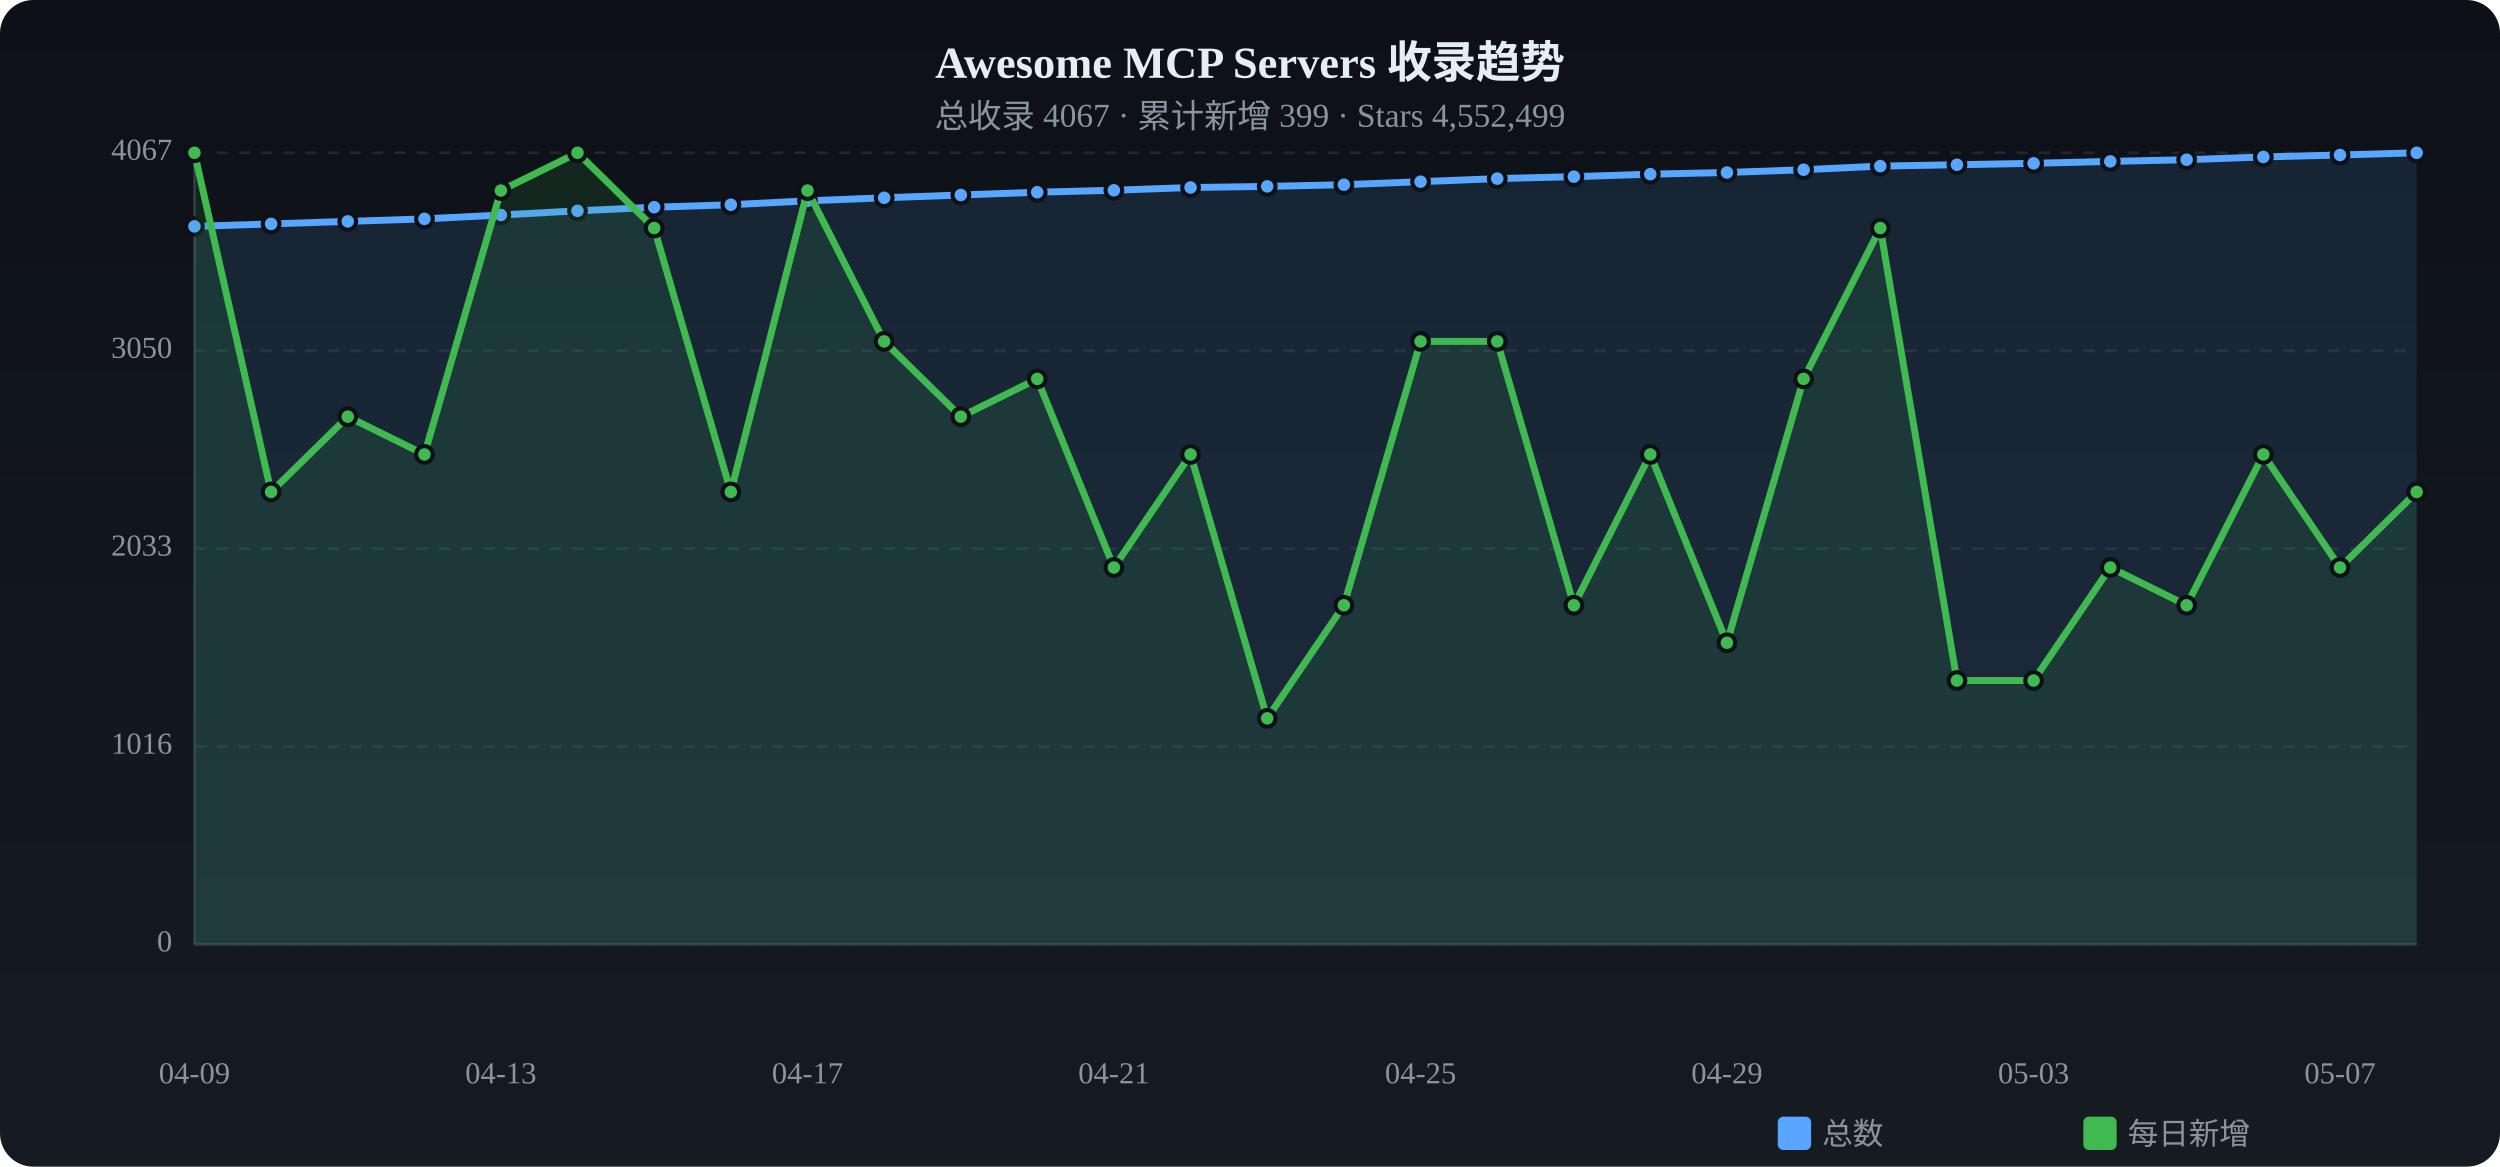
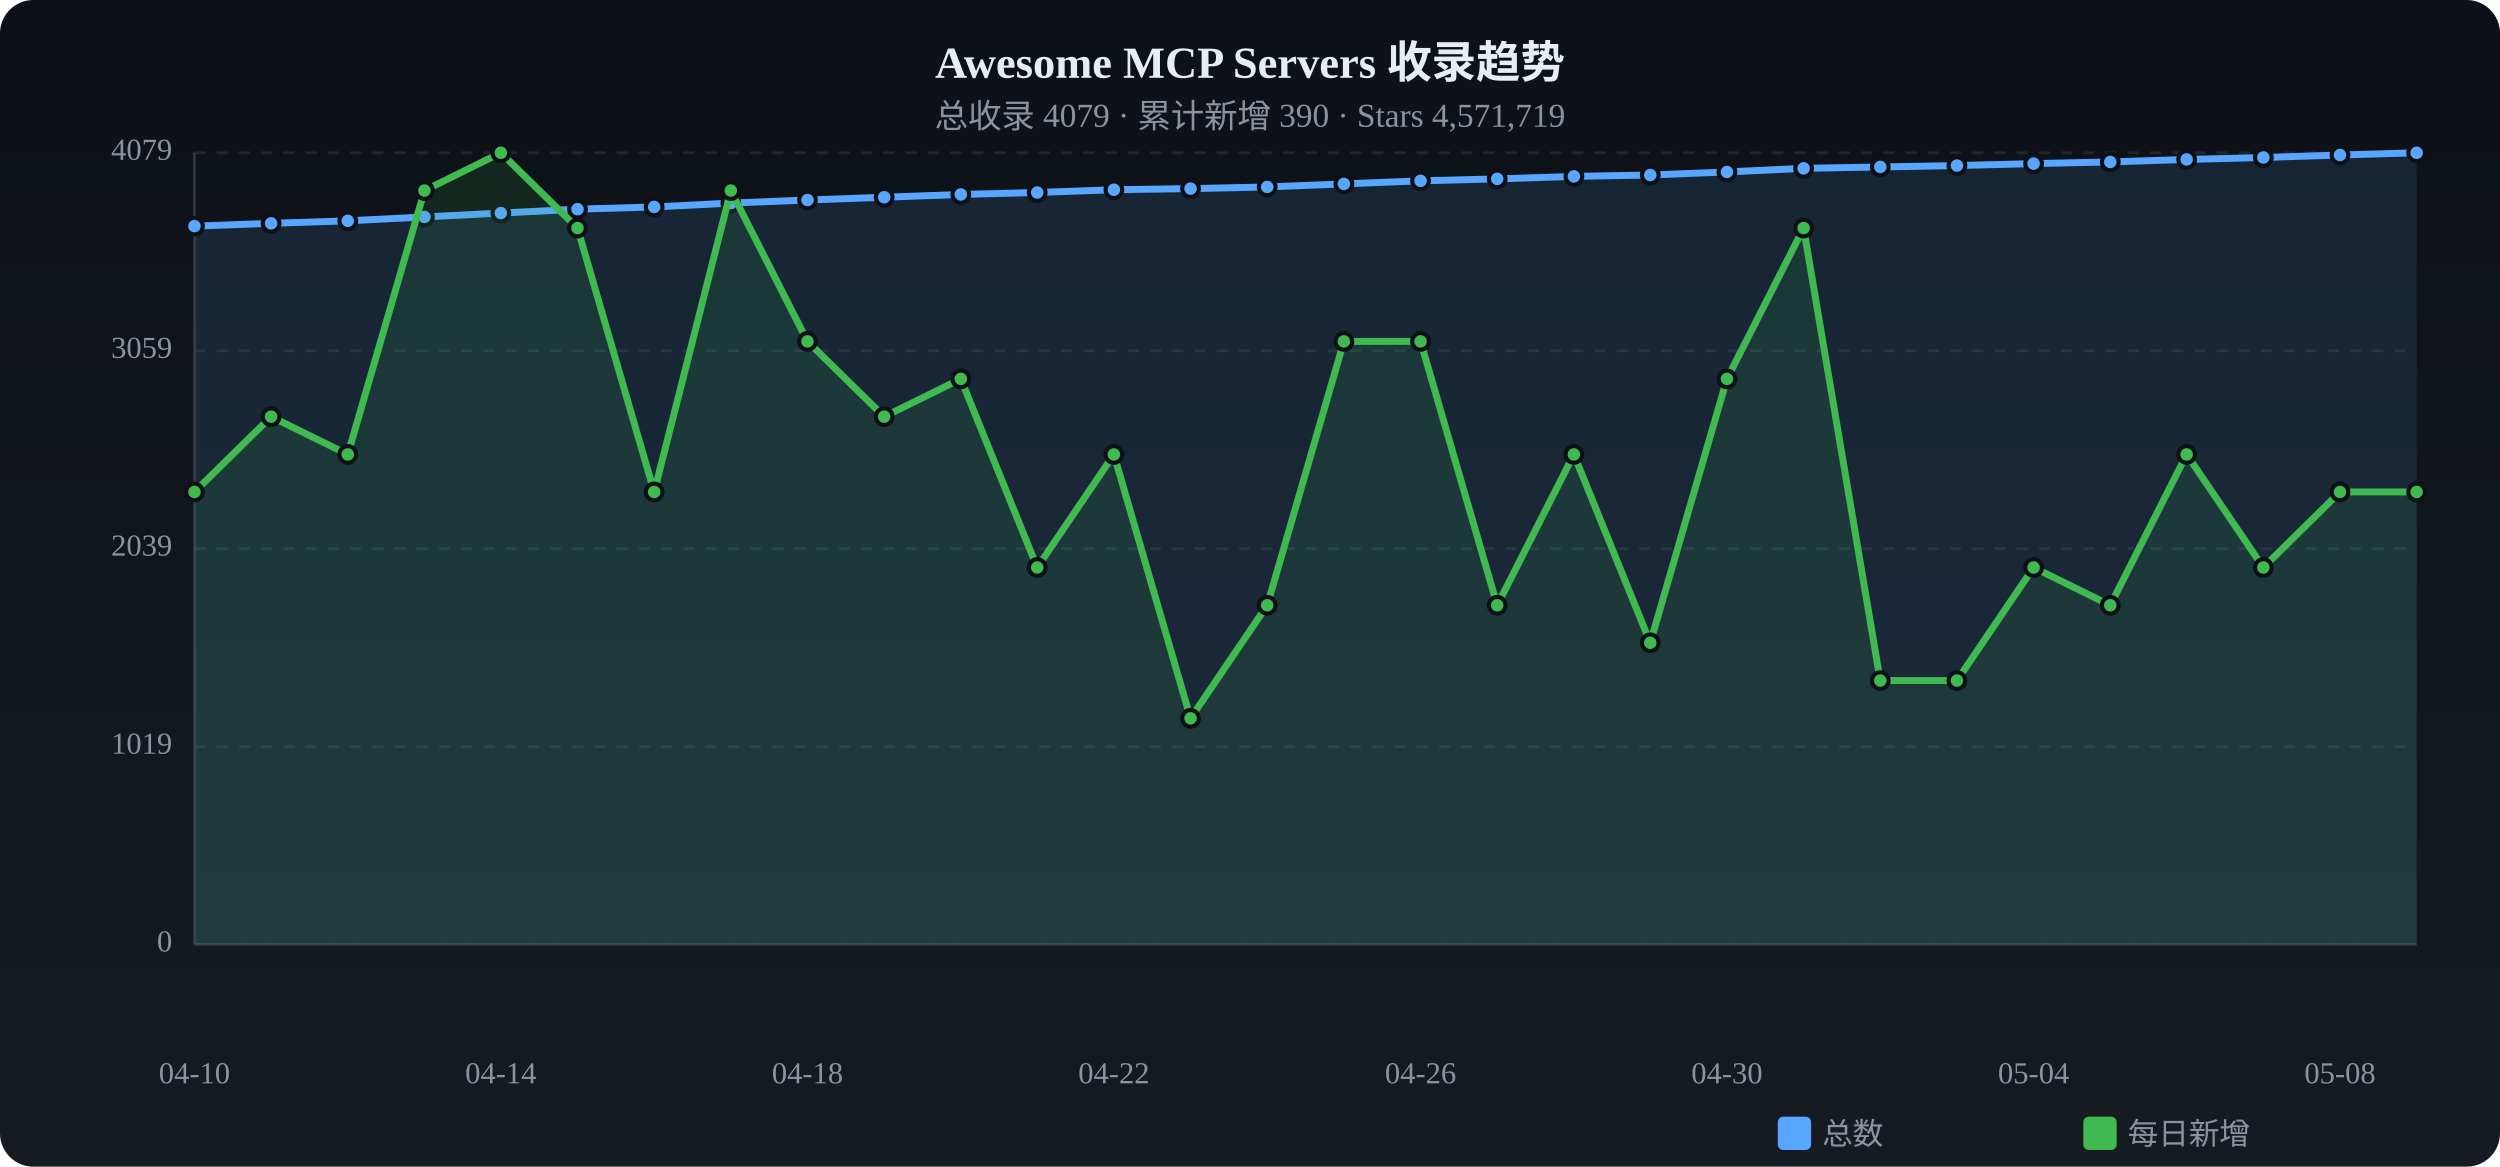
<svg xmlns="http://www.w3.org/2000/svg" viewBox="0 0 900 420" width="900" height="420">
  <defs>
    <linearGradient id="tbg" x1="0%" y1="0%" x2="0%" y2="100%">
      <stop offset="0%" stop-color="#0d1117" />
      <stop offset="100%" stop-color="#161b22" />
    </linearGradient>
  </defs>
  <rect width="900" height="420" rx="12" fill="url(#tbg)" />
  <text x="450.0" y="28" text-anchor="middle" fill="#e6edf3" font-size="16" font-weight="bold">Awesome MCP Servers 收录趋势</text>
-   <text x="450.0" y="46" text-anchor="middle" fill="#8b949e" font-size="12">总收录 4067 · 累计新增 399 · Stars 4,552,499</text>
+   <text x="450.0" y="46" text-anchor="middle" fill="#8b949e" font-size="12">总收录 4079 · 累计新增 390 · Stars 4,571,719</text>
  <text x="62" y="340.0" text-anchor="end" fill="#8b949e" font-size="11" dominant-baseline="middle">0</text>
  <line x1="70" y1="340.0" x2="870" y2="340.0" stroke="#21262d" stroke-dasharray="4 4" />
-   <text x="62" y="268.8" text-anchor="end" fill="#8b949e" font-size="11" dominant-baseline="middle">1016</text>
+   <text x="62" y="268.8" text-anchor="end" fill="#8b949e" font-size="11" dominant-baseline="middle">1019</text>
  <line x1="70" y1="268.8" x2="870" y2="268.8" stroke="#21262d" stroke-dasharray="4 4" />
-   <text x="62" y="197.5" text-anchor="end" fill="#8b949e" font-size="11" dominant-baseline="middle">2033</text>
+   <text x="62" y="197.5" text-anchor="end" fill="#8b949e" font-size="11" dominant-baseline="middle">2039</text>
  <line x1="70" y1="197.5" x2="870" y2="197.5" stroke="#21262d" stroke-dasharray="4 4" />
-   <text x="62" y="126.3" text-anchor="end" fill="#8b949e" font-size="11" dominant-baseline="middle">3050</text>
+   <text x="62" y="126.3" text-anchor="end" fill="#8b949e" font-size="11" dominant-baseline="middle">3059</text>
  <line x1="70" y1="126.3" x2="870" y2="126.3" stroke="#21262d" stroke-dasharray="4 4" />
-   <text x="62" y="55.0" text-anchor="end" fill="#8b949e" font-size="11" dominant-baseline="middle">4067</text>
+   <text x="62" y="55.0" text-anchor="end" fill="#8b949e" font-size="11" dominant-baseline="middle">4079</text>
  <line x1="70" y1="55.0" x2="870" y2="55.0" stroke="#21262d" stroke-dasharray="4 4" />
  <line x1="70" y1="55" x2="70" y2="340" stroke="#30363d" />
  <line x1="70" y1="340" x2="870" y2="340" stroke="#30363d" />
-   <path d="M70.0,81.5 L97.6,80.6 L125.2,79.7 L152.8,78.8 L180.3,77.4 L207.9,75.9 L235.5,74.6 L263.1,73.7 L290.7,72.3 L318.3,71.2 L345.9,70.2 L373.4,69.2 L401.0,68.5 L428.6,67.5 L456.2,67.1 L483.8,66.5 L511.4,65.4 L539.0,64.3 L566.6,63.6 L594.1,62.7 L621.7,62.1 L649.3,61.1 L676.9,59.8 L704.5,59.3 L732.1,58.8 L759.7,58.1 L787.2,57.5 L814.8,56.5 L842.4,55.8 L870.0,55.0 L870.0,340 L70.0,340 Z" fill="#58a6ff" opacity="0.12" />
-   <polyline points="70.0,81.5 97.6,80.6 125.2,79.7 152.8,78.8 180.3,77.4 207.9,75.9 235.5,74.6 263.1,73.7 290.7,72.3 318.3,71.2 345.9,70.2 373.4,69.2 401.0,68.5 428.6,67.5 456.2,67.1 483.8,66.5 511.4,65.4 539.0,64.3 566.6,63.6 594.1,62.7 621.7,62.1 649.3,61.1 676.9,59.8 704.5,59.3 732.1,58.8 759.7,58.1 787.2,57.5 814.8,56.5 842.4,55.8 870.0,55.0" fill="none" stroke="#58a6ff" stroke-width="2.5" stroke-linecap="round" stroke-linejoin="round" />
-   <circle cx="70.0" cy="81.5" r="3" fill="#58a6ff" stroke="#0d1117" stroke-width="1.5" />
-   <circle cx="97.6" cy="80.6" r="3" fill="#58a6ff" stroke="#0d1117" stroke-width="1.5" />
-   <circle cx="125.2" cy="79.7" r="3" fill="#58a6ff" stroke="#0d1117" stroke-width="1.5" />
-   <circle cx="152.8" cy="78.8" r="3" fill="#58a6ff" stroke="#0d1117" stroke-width="1.5" />
-   <circle cx="180.3" cy="77.4" r="3" fill="#58a6ff" stroke="#0d1117" stroke-width="1.5" />
-   <circle cx="207.9" cy="75.9" r="3" fill="#58a6ff" stroke="#0d1117" stroke-width="1.5" />
-   <circle cx="235.5" cy="74.6" r="3" fill="#58a6ff" stroke="#0d1117" stroke-width="1.5" />
-   <circle cx="263.1" cy="73.7" r="3" fill="#58a6ff" stroke="#0d1117" stroke-width="1.5" />
-   <circle cx="290.7" cy="72.3" r="3" fill="#58a6ff" stroke="#0d1117" stroke-width="1.5" />
-   <circle cx="318.3" cy="71.2" r="3" fill="#58a6ff" stroke="#0d1117" stroke-width="1.5" />
-   <circle cx="345.9" cy="70.2" r="3" fill="#58a6ff" stroke="#0d1117" stroke-width="1.5" />
-   <circle cx="373.4" cy="69.2" r="3" fill="#58a6ff" stroke="#0d1117" stroke-width="1.5" />
-   <circle cx="401.0" cy="68.5" r="3" fill="#58a6ff" stroke="#0d1117" stroke-width="1.5" />
-   <circle cx="428.6" cy="67.5" r="3" fill="#58a6ff" stroke="#0d1117" stroke-width="1.5" />
-   <circle cx="456.2" cy="67.1" r="3" fill="#58a6ff" stroke="#0d1117" stroke-width="1.5" />
-   <circle cx="483.8" cy="66.5" r="3" fill="#58a6ff" stroke="#0d1117" stroke-width="1.5" />
-   <circle cx="511.4" cy="65.4" r="3" fill="#58a6ff" stroke="#0d1117" stroke-width="1.5" />
-   <circle cx="539.0" cy="64.3" r="3" fill="#58a6ff" stroke="#0d1117" stroke-width="1.5" />
-   <circle cx="566.6" cy="63.6" r="3" fill="#58a6ff" stroke="#0d1117" stroke-width="1.5" />
-   <circle cx="594.1" cy="62.7" r="3" fill="#58a6ff" stroke="#0d1117" stroke-width="1.5" />
-   <circle cx="621.7" cy="62.1" r="3" fill="#58a6ff" stroke="#0d1117" stroke-width="1.5" />
-   <circle cx="649.3" cy="61.1" r="3" fill="#58a6ff" stroke="#0d1117" stroke-width="1.5" />
-   <circle cx="676.9" cy="59.8" r="3" fill="#58a6ff" stroke="#0d1117" stroke-width="1.5" />
-   <circle cx="704.5" cy="59.3" r="3" fill="#58a6ff" stroke="#0d1117" stroke-width="1.5" />
-   <circle cx="732.1" cy="58.8" r="3" fill="#58a6ff" stroke="#0d1117" stroke-width="1.5" />
-   <circle cx="759.7" cy="58.1" r="3" fill="#58a6ff" stroke="#0d1117" stroke-width="1.5" />
-   <circle cx="787.2" cy="57.5" r="3" fill="#58a6ff" stroke="#0d1117" stroke-width="1.5" />
-   <circle cx="814.8" cy="56.5" r="3" fill="#58a6ff" stroke="#0d1117" stroke-width="1.5" />
+   <path d="M70.0,81.4 L97.6,80.4 L125.2,79.5 L152.8,78.1 L180.3,76.7 L207.9,75.3 L235.5,74.5 L263.1,73.1 L290.7,72.0 L318.3,71.0 L345.9,70.0 L373.4,69.3 L401.0,68.3 L428.6,67.9 L456.2,67.3 L483.8,66.2 L511.4,65.1 L539.0,64.4 L566.6,63.5 L594.1,63.0 L621.7,61.9 L649.3,60.6 L676.9,60.1 L704.5,59.6 L732.1,58.9 L759.7,58.3 L787.2,57.4 L814.8,56.7 L842.4,55.8 L870.0,55.0 L870.0,340 L70.0,340 Z" fill="#58a6ff" opacity="0.12" />
+   <polyline points="70.0,81.4 97.6,80.4 125.2,79.5 152.8,78.1 180.3,76.7 207.9,75.3 235.5,74.5 263.1,73.1 290.7,72.0 318.3,71.0 345.9,70.0 373.4,69.3 401.0,68.3 428.6,67.9 456.2,67.3 483.8,66.2 511.4,65.1 539.0,64.4 566.6,63.5 594.1,63.0 621.7,61.9 649.3,60.6 676.9,60.1 704.5,59.6 732.1,58.9 759.7,58.3 787.2,57.4 814.8,56.7 842.4,55.8 870.0,55.0" fill="none" stroke="#58a6ff" stroke-width="2.5" stroke-linecap="round" stroke-linejoin="round" />
+   <circle cx="70.0" cy="81.4" r="3" fill="#58a6ff" stroke="#0d1117" stroke-width="1.5" />
+   <circle cx="97.6" cy="80.4" r="3" fill="#58a6ff" stroke="#0d1117" stroke-width="1.5" />
+   <circle cx="125.2" cy="79.5" r="3" fill="#58a6ff" stroke="#0d1117" stroke-width="1.5" />
+   <circle cx="152.8" cy="78.1" r="3" fill="#58a6ff" stroke="#0d1117" stroke-width="1.5" />
+   <circle cx="180.3" cy="76.7" r="3" fill="#58a6ff" stroke="#0d1117" stroke-width="1.5" />
+   <circle cx="207.9" cy="75.3" r="3" fill="#58a6ff" stroke="#0d1117" stroke-width="1.5" />
+   <circle cx="235.5" cy="74.5" r="3" fill="#58a6ff" stroke="#0d1117" stroke-width="1.5" />
+   <circle cx="263.1" cy="73.1" r="3" fill="#58a6ff" stroke="#0d1117" stroke-width="1.5" />
+   <circle cx="290.7" cy="72.0" r="3" fill="#58a6ff" stroke="#0d1117" stroke-width="1.5" />
+   <circle cx="318.3" cy="71.0" r="3" fill="#58a6ff" stroke="#0d1117" stroke-width="1.5" />
+   <circle cx="345.9" cy="70.0" r="3" fill="#58a6ff" stroke="#0d1117" stroke-width="1.5" />
+   <circle cx="373.4" cy="69.3" r="3" fill="#58a6ff" stroke="#0d1117" stroke-width="1.5" />
+   <circle cx="401.0" cy="68.3" r="3" fill="#58a6ff" stroke="#0d1117" stroke-width="1.5" />
+   <circle cx="428.6" cy="67.9" r="3" fill="#58a6ff" stroke="#0d1117" stroke-width="1.5" />
+   <circle cx="456.2" cy="67.3" r="3" fill="#58a6ff" stroke="#0d1117" stroke-width="1.5" />
+   <circle cx="483.8" cy="66.2" r="3" fill="#58a6ff" stroke="#0d1117" stroke-width="1.5" />
+   <circle cx="511.4" cy="65.1" r="3" fill="#58a6ff" stroke="#0d1117" stroke-width="1.5" />
+   <circle cx="539.0" cy="64.4" r="3" fill="#58a6ff" stroke="#0d1117" stroke-width="1.5" />
+   <circle cx="566.6" cy="63.5" r="3" fill="#58a6ff" stroke="#0d1117" stroke-width="1.5" />
+   <circle cx="594.1" cy="63.0" r="3" fill="#58a6ff" stroke="#0d1117" stroke-width="1.5" />
+   <circle cx="621.7" cy="61.9" r="3" fill="#58a6ff" stroke="#0d1117" stroke-width="1.5" />
+   <circle cx="649.3" cy="60.6" r="3" fill="#58a6ff" stroke="#0d1117" stroke-width="1.5" />
+   <circle cx="676.9" cy="60.1" r="3" fill="#58a6ff" stroke="#0d1117" stroke-width="1.5" />
+   <circle cx="704.5" cy="59.6" r="3" fill="#58a6ff" stroke="#0d1117" stroke-width="1.5" />
+   <circle cx="732.1" cy="58.9" r="3" fill="#58a6ff" stroke="#0d1117" stroke-width="1.5" />
+   <circle cx="759.7" cy="58.3" r="3" fill="#58a6ff" stroke="#0d1117" stroke-width="1.5" />
+   <circle cx="787.2" cy="57.4" r="3" fill="#58a6ff" stroke="#0d1117" stroke-width="1.5" />
+   <circle cx="814.8" cy="56.7" r="3" fill="#58a6ff" stroke="#0d1117" stroke-width="1.5" />
  <circle cx="842.4" cy="55.8" r="3" fill="#58a6ff" stroke="#0d1117" stroke-width="1.5" />
  <circle cx="870.0" cy="55.0" r="3" fill="#58a6ff" stroke="#0d1117" stroke-width="1.5" />
-   <path d="M70.0,55.0 L97.6,177.1 L125.2,150.0 L152.8,163.6 L180.3,68.6 L207.9,55.0 L235.5,82.1 L263.1,177.1 L290.7,68.6 L318.3,122.9 L345.9,150.0 L373.4,136.4 L401.0,204.3 L428.6,163.6 L456.2,258.6 L483.8,217.9 L511.4,122.9 L539.0,122.9 L566.6,217.9 L594.1,163.6 L621.7,231.4 L649.3,136.4 L676.9,82.1 L704.5,245.0 L732.1,245.0 L759.7,204.3 L787.2,217.9 L814.8,163.6 L842.4,204.3 L870.0,177.1 L870.0,340 L70.0,340 Z" fill="#3fb950" opacity="0.12" />
-   <polyline points="70.0,55.0 97.6,177.1 125.2,150.0 152.8,163.6 180.3,68.6 207.9,55.0 235.5,82.1 263.1,177.1 290.7,68.6 318.3,122.9 345.9,150.0 373.4,136.4 401.0,204.3 428.6,163.6 456.2,258.6 483.8,217.9 511.4,122.9 539.0,122.9 566.6,217.9 594.1,163.6 621.7,231.4 649.3,136.4 676.9,82.1 704.5,245.0 732.1,245.0 759.7,204.3 787.2,217.9 814.8,163.6 842.4,204.3 870.0,177.1" fill="none" stroke="#3fb950" stroke-width="2.5" stroke-linecap="round" stroke-linejoin="round" />
-   <circle cx="70.0" cy="55.0" r="3" fill="#3fb950" stroke="#0d1117" stroke-width="1.5" />
-   <circle cx="97.6" cy="177.1" r="3" fill="#3fb950" stroke="#0d1117" stroke-width="1.5" />
-   <circle cx="125.2" cy="150.0" r="3" fill="#3fb950" stroke="#0d1117" stroke-width="1.5" />
-   <circle cx="152.8" cy="163.6" r="3" fill="#3fb950" stroke="#0d1117" stroke-width="1.5" />
-   <circle cx="180.3" cy="68.6" r="3" fill="#3fb950" stroke="#0d1117" stroke-width="1.5" />
-   <circle cx="207.9" cy="55.0" r="3" fill="#3fb950" stroke="#0d1117" stroke-width="1.5" />
-   <circle cx="235.5" cy="82.1" r="3" fill="#3fb950" stroke="#0d1117" stroke-width="1.5" />
-   <circle cx="263.1" cy="177.1" r="3" fill="#3fb950" stroke="#0d1117" stroke-width="1.5" />
-   <circle cx="290.7" cy="68.6" r="3" fill="#3fb950" stroke="#0d1117" stroke-width="1.5" />
-   <circle cx="318.3" cy="122.9" r="3" fill="#3fb950" stroke="#0d1117" stroke-width="1.5" />
-   <circle cx="345.9" cy="150.0" r="3" fill="#3fb950" stroke="#0d1117" stroke-width="1.5" />
-   <circle cx="373.4" cy="136.4" r="3" fill="#3fb950" stroke="#0d1117" stroke-width="1.5" />
-   <circle cx="401.0" cy="204.3" r="3" fill="#3fb950" stroke="#0d1117" stroke-width="1.5" />
-   <circle cx="428.6" cy="163.6" r="3" fill="#3fb950" stroke="#0d1117" stroke-width="1.5" />
-   <circle cx="456.2" cy="258.6" r="3" fill="#3fb950" stroke="#0d1117" stroke-width="1.5" />
-   <circle cx="483.8" cy="217.9" r="3" fill="#3fb950" stroke="#0d1117" stroke-width="1.5" />
+   <path d="M70.0,177.1 L97.6,150.0 L125.2,163.6 L152.8,68.6 L180.3,55.0 L207.9,82.1 L235.5,177.1 L263.1,68.6 L290.7,122.9 L318.3,150.0 L345.9,136.4 L373.4,204.3 L401.0,163.6 L428.6,258.6 L456.2,217.9 L483.8,122.9 L511.4,122.9 L539.0,217.9 L566.6,163.6 L594.1,231.4 L621.7,136.4 L649.3,82.1 L676.9,245.0 L704.5,245.0 L732.1,204.3 L759.7,217.9 L787.2,163.6 L814.8,204.3 L842.4,177.1 L870.0,177.1 L870.0,340 L70.0,340 Z" fill="#3fb950" opacity="0.12" />
+   <polyline points="70.0,177.1 97.6,150.0 125.2,163.6 152.8,68.6 180.3,55.0 207.9,82.1 235.5,177.1 263.1,68.6 290.7,122.9 318.3,150.0 345.9,136.4 373.4,204.3 401.0,163.6 428.6,258.6 456.2,217.9 483.8,122.9 511.4,122.9 539.0,217.9 566.6,163.6 594.1,231.4 621.7,136.4 649.3,82.1 676.9,245.0 704.5,245.0 732.1,204.3 759.7,217.9 787.2,163.6 814.8,204.3 842.4,177.1 870.0,177.1" fill="none" stroke="#3fb950" stroke-width="2.5" stroke-linecap="round" stroke-linejoin="round" />
+   <circle cx="70.0" cy="177.1" r="3" fill="#3fb950" stroke="#0d1117" stroke-width="1.5" />
+   <circle cx="97.6" cy="150.0" r="3" fill="#3fb950" stroke="#0d1117" stroke-width="1.5" />
+   <circle cx="125.2" cy="163.6" r="3" fill="#3fb950" stroke="#0d1117" stroke-width="1.5" />
+   <circle cx="152.8" cy="68.6" r="3" fill="#3fb950" stroke="#0d1117" stroke-width="1.5" />
+   <circle cx="180.3" cy="55.0" r="3" fill="#3fb950" stroke="#0d1117" stroke-width="1.5" />
+   <circle cx="207.9" cy="82.1" r="3" fill="#3fb950" stroke="#0d1117" stroke-width="1.5" />
+   <circle cx="235.5" cy="177.1" r="3" fill="#3fb950" stroke="#0d1117" stroke-width="1.5" />
+   <circle cx="263.1" cy="68.6" r="3" fill="#3fb950" stroke="#0d1117" stroke-width="1.5" />
+   <circle cx="290.7" cy="122.9" r="3" fill="#3fb950" stroke="#0d1117" stroke-width="1.5" />
+   <circle cx="318.3" cy="150.0" r="3" fill="#3fb950" stroke="#0d1117" stroke-width="1.5" />
+   <circle cx="345.9" cy="136.4" r="3" fill="#3fb950" stroke="#0d1117" stroke-width="1.5" />
+   <circle cx="373.4" cy="204.3" r="3" fill="#3fb950" stroke="#0d1117" stroke-width="1.5" />
+   <circle cx="401.0" cy="163.6" r="3" fill="#3fb950" stroke="#0d1117" stroke-width="1.5" />
+   <circle cx="428.6" cy="258.6" r="3" fill="#3fb950" stroke="#0d1117" stroke-width="1.5" />
+   <circle cx="456.2" cy="217.9" r="3" fill="#3fb950" stroke="#0d1117" stroke-width="1.5" />
+   <circle cx="483.8" cy="122.9" r="3" fill="#3fb950" stroke="#0d1117" stroke-width="1.5" />
  <circle cx="511.4" cy="122.9" r="3" fill="#3fb950" stroke="#0d1117" stroke-width="1.5" />
-   <circle cx="539.0" cy="122.9" r="3" fill="#3fb950" stroke="#0d1117" stroke-width="1.5" />
-   <circle cx="566.6" cy="217.9" r="3" fill="#3fb950" stroke="#0d1117" stroke-width="1.5" />
-   <circle cx="594.1" cy="163.6" r="3" fill="#3fb950" stroke="#0d1117" stroke-width="1.5" />
-   <circle cx="621.7" cy="231.4" r="3" fill="#3fb950" stroke="#0d1117" stroke-width="1.5" />
-   <circle cx="649.3" cy="136.4" r="3" fill="#3fb950" stroke="#0d1117" stroke-width="1.5" />
-   <circle cx="676.9" cy="82.1" r="3" fill="#3fb950" stroke="#0d1117" stroke-width="1.5" />
+   <circle cx="539.0" cy="217.9" r="3" fill="#3fb950" stroke="#0d1117" stroke-width="1.5" />
+   <circle cx="566.6" cy="163.6" r="3" fill="#3fb950" stroke="#0d1117" stroke-width="1.5" />
+   <circle cx="594.1" cy="231.4" r="3" fill="#3fb950" stroke="#0d1117" stroke-width="1.5" />
+   <circle cx="621.7" cy="136.4" r="3" fill="#3fb950" stroke="#0d1117" stroke-width="1.5" />
+   <circle cx="649.3" cy="82.1" r="3" fill="#3fb950" stroke="#0d1117" stroke-width="1.5" />
+   <circle cx="676.9" cy="245.0" r="3" fill="#3fb950" stroke="#0d1117" stroke-width="1.5" />
  <circle cx="704.5" cy="245.0" r="3" fill="#3fb950" stroke="#0d1117" stroke-width="1.5" />
-   <circle cx="732.1" cy="245.0" r="3" fill="#3fb950" stroke="#0d1117" stroke-width="1.5" />
-   <circle cx="759.7" cy="204.3" r="3" fill="#3fb950" stroke="#0d1117" stroke-width="1.5" />
-   <circle cx="787.2" cy="217.9" r="3" fill="#3fb950" stroke="#0d1117" stroke-width="1.5" />
-   <circle cx="814.8" cy="163.6" r="3" fill="#3fb950" stroke="#0d1117" stroke-width="1.5" />
-   <circle cx="842.4" cy="204.3" r="3" fill="#3fb950" stroke="#0d1117" stroke-width="1.5" />
+   <circle cx="732.1" cy="204.3" r="3" fill="#3fb950" stroke="#0d1117" stroke-width="1.5" />
+   <circle cx="759.7" cy="217.9" r="3" fill="#3fb950" stroke="#0d1117" stroke-width="1.5" />
+   <circle cx="787.2" cy="163.6" r="3" fill="#3fb950" stroke="#0d1117" stroke-width="1.5" />
+   <circle cx="814.8" cy="204.3" r="3" fill="#3fb950" stroke="#0d1117" stroke-width="1.5" />
+   <circle cx="842.4" cy="177.1" r="3" fill="#3fb950" stroke="#0d1117" stroke-width="1.5" />
  <circle cx="870.0" cy="177.1" r="3" fill="#3fb950" stroke="#0d1117" stroke-width="1.5" />
-   <text x="70.0" y="390" text-anchor="middle" fill="#8b949e" font-size="11">04-09</text>
-   <text x="180.3" y="390" text-anchor="middle" fill="#8b949e" font-size="11">04-13</text>
-   <text x="290.7" y="390" text-anchor="middle" fill="#8b949e" font-size="11">04-17</text>
-   <text x="401.0" y="390" text-anchor="middle" fill="#8b949e" font-size="11">04-21</text>
-   <text x="511.4" y="390" text-anchor="middle" fill="#8b949e" font-size="11">04-25</text>
-   <text x="621.7" y="390" text-anchor="middle" fill="#8b949e" font-size="11">04-29</text>
-   <text x="732.1" y="390" text-anchor="middle" fill="#8b949e" font-size="11">05-03</text>
-   <text x="842.4" y="390" text-anchor="middle" fill="#8b949e" font-size="11">05-07</text>
+   <text x="70.0" y="390" text-anchor="middle" fill="#8b949e" font-size="11">04-10</text>
+   <text x="180.3" y="390" text-anchor="middle" fill="#8b949e" font-size="11">04-14</text>
+   <text x="290.7" y="390" text-anchor="middle" fill="#8b949e" font-size="11">04-18</text>
+   <text x="401.0" y="390" text-anchor="middle" fill="#8b949e" font-size="11">04-22</text>
+   <text x="511.4" y="390" text-anchor="middle" fill="#8b949e" font-size="11">04-26</text>
+   <text x="621.7" y="390" text-anchor="middle" fill="#8b949e" font-size="11">04-30</text>
+   <text x="732.1" y="390" text-anchor="middle" fill="#8b949e" font-size="11">05-04</text>
+   <text x="842.4" y="390" text-anchor="middle" fill="#8b949e" font-size="11">05-08</text>
  <rect x="640" y="402" width="12" height="12" rx="2" fill="#58a6ff" />
  <text x="656" y="412" fill="#8b949e" font-size="11">总数</text>
  <rect x="750" y="402" width="12" height="12" rx="2" fill="#3fb950" />
  <text x="766" y="412" fill="#8b949e" font-size="11">每日新增</text>
</svg>
